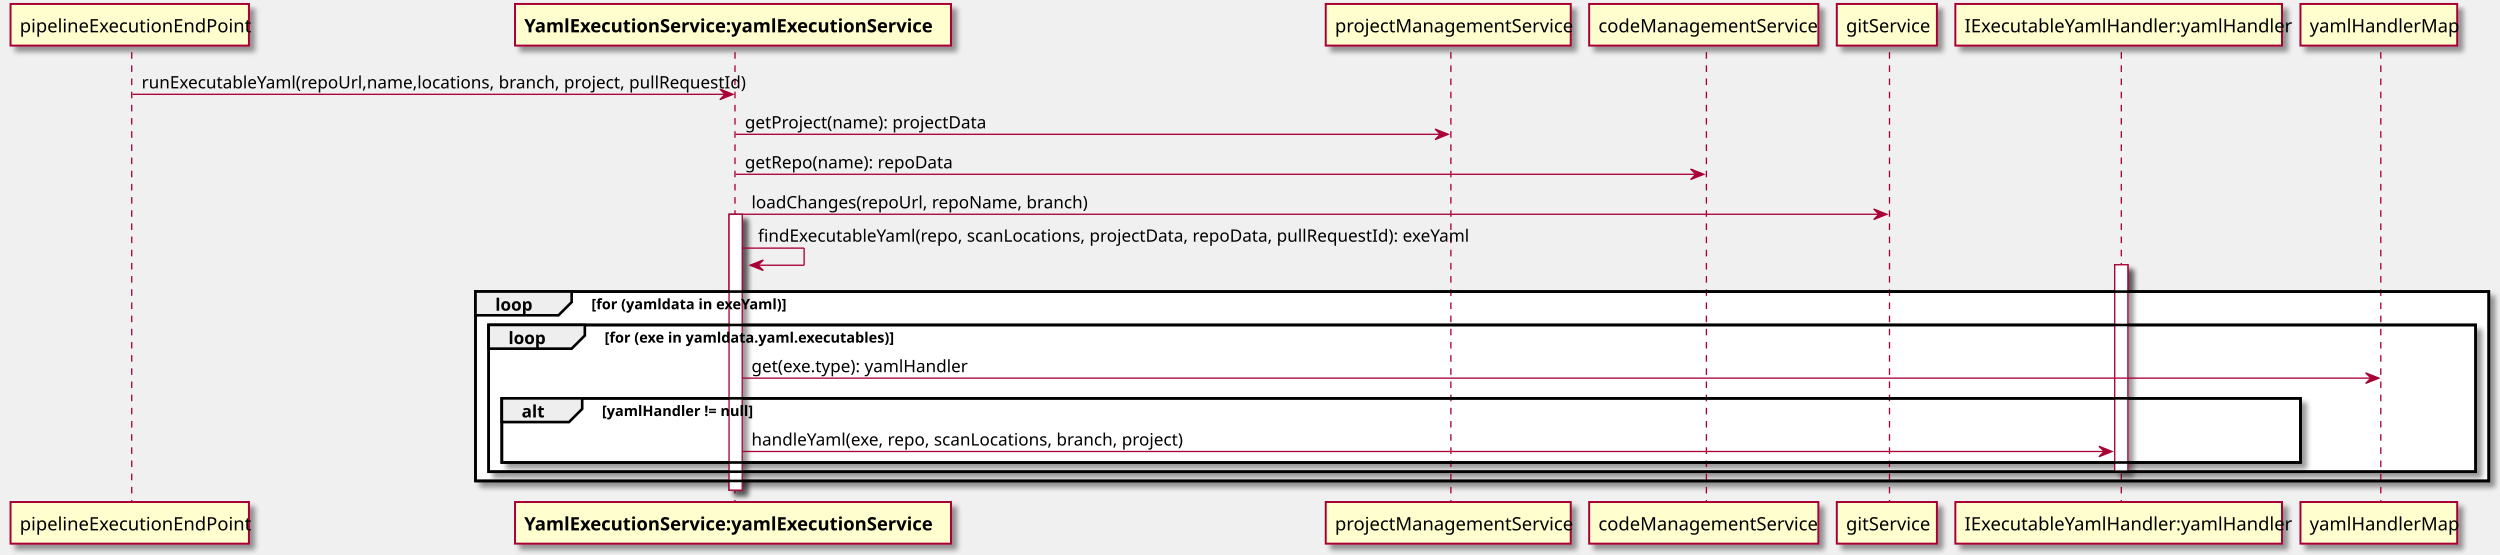
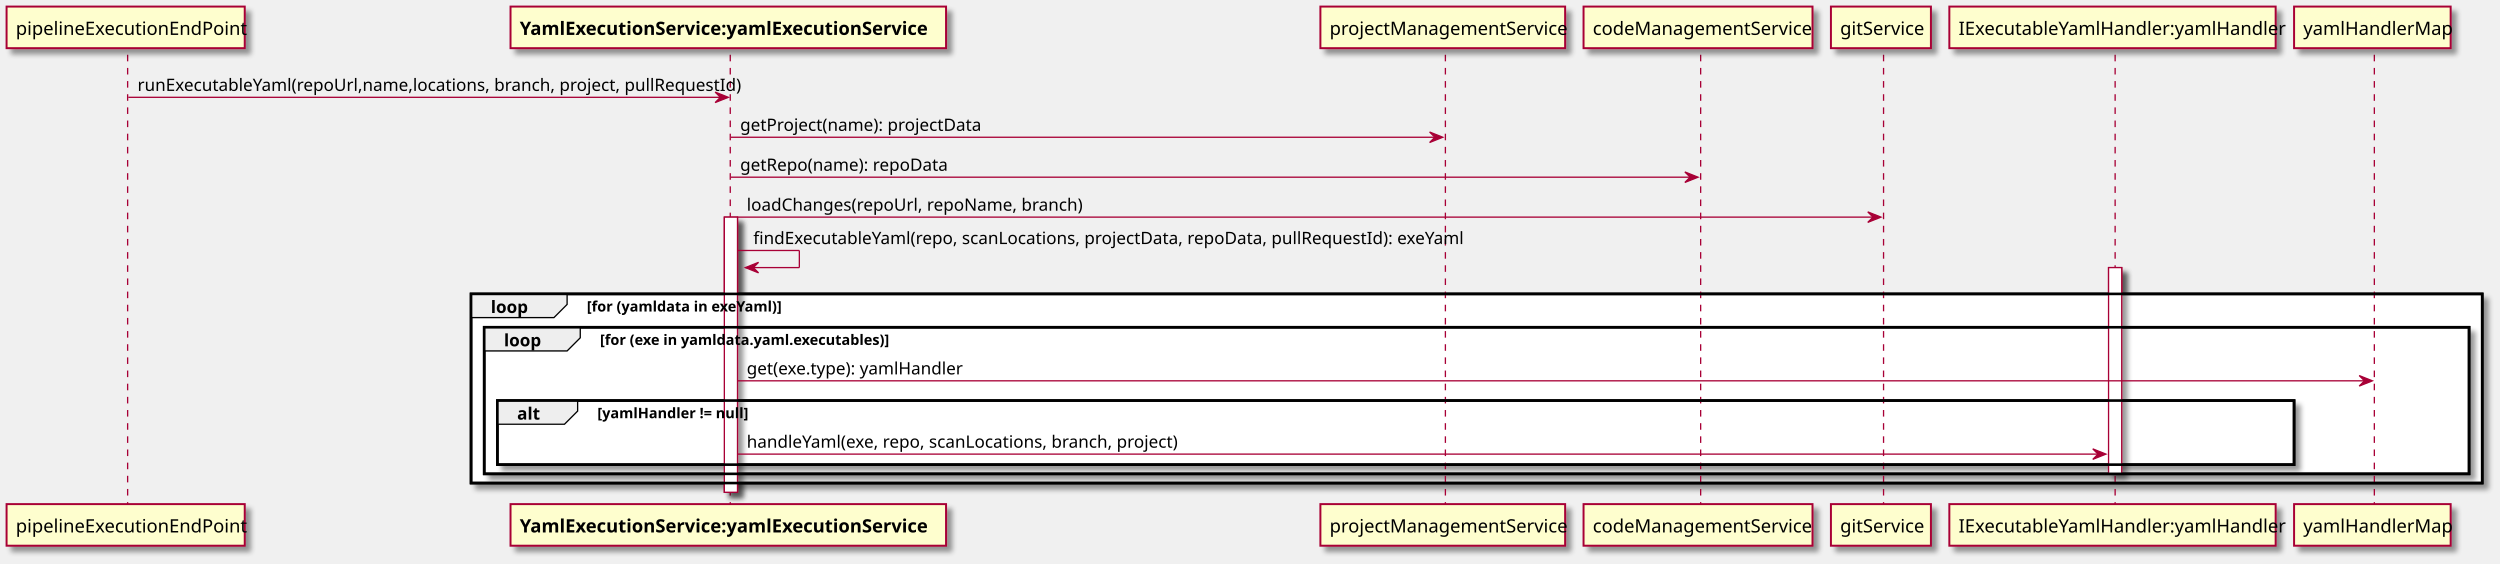
- <svg xmlns="http://www.w3.org/2000/svg" contentScriptType="application/ecmascript" contentStyleType="text/css" height="421px" preserveAspectRatio="none" style="width:1898px;height:421px;" version="1.1" viewBox="0 0 1898 421" width="1898px" zoomAndPan="magnify">
+ <svg xmlns="http://www.w3.org/2000/svg" contentScriptType="application/ecmascript" contentStyleType="text/css" height="428px" preserveAspectRatio="none" style="width:1900px;height:428px;" version="1.1" viewBox="0 0 1900 428" width="1900px" zoomAndPan="magnify">
  <defs>
-     <filter height="300%" id="fv9lvfl" width="300%" x="-1" y="-1">
+     <filter height="300%" id="f1v11tmo7ou5l8" width="300%" x="-1" y="-1">
      <feGaussianBlur result="blurOut" stdDeviation="2.0" />
      <feColorMatrix in="blurOut" result="blurOut2" type="matrix" values="0 0 0 0 0 0 0 0 0 0 0 0 0 0 0 0 0 0 .4 0" />
      <feOffset dx="4.0" dy="4.0" in="blurOut2" result="blurOut3" />
      <feBlend in="SourceGraphic" in2="blurOut3" mode="normal" />
    </filter>
  </defs>
  <g>
-     <rect fill="#FFFFFF" filter="url(#fv9lvfl)" height="209.461" style="stroke: #A80036; stroke-width: 1.0;" width="10" x="553.5" y="162.664" />
-     <rect fill="#FFFFFF" filter="url(#fv9lvfl)" height="157.109" style="stroke: #A80036; stroke-width: 1.0;" width="10" x="1605.5" y="201.016" />
-     <rect fill="#FFFFFF" filter="url(#fv9lvfl)" height="143.758" style="stroke: #000000; stroke-width: 2.0;" width="1528.5" x="361" y="221.367" />
-     <rect fill="#FFFFFF" filter="url(#fv9lvfl)" height="111.406" style="stroke: #000000; stroke-width: 2.0;" width="1508.5" x="371" y="246.719" />
-     <rect fill="#FFFFFF" filter="url(#fv9lvfl)" height="48.703" style="stroke: #000000; stroke-width: 2.0;" width="1365.5" x="381" y="302.422" />
-     <line style="stroke: #A80036; stroke-width: 1.0; stroke-dasharray: 5.0,5.0;" x1="100" x2="100" y1="39.609" y2="382.125" />
-     <line style="stroke: #A80036; stroke-width: 1.0; stroke-dasharray: 5.0,5.0;" x1="558" x2="558" y1="39.609" y2="382.125" />
-     <line style="stroke: #A80036; stroke-width: 1.0; stroke-dasharray: 5.0,5.0;" x1="1101.5" x2="1101.5" y1="39.609" y2="382.125" />
-     <line style="stroke: #A80036; stroke-width: 1.0; stroke-dasharray: 5.0,5.0;" x1="1295.5" x2="1295.5" y1="39.609" y2="382.125" />
-     <line style="stroke: #A80036; stroke-width: 1.0; stroke-dasharray: 5.0,5.0;" x1="1434.5" x2="1434.5" y1="39.609" y2="382.125" />
-     <line style="stroke: #A80036; stroke-width: 1.0; stroke-dasharray: 5.0,5.0;" x1="1610.5" x2="1610.5" y1="39.609" y2="382.125" />
-     <line style="stroke: #A80036; stroke-width: 1.0; stroke-dasharray: 5.0,5.0;" x1="1807.5" x2="1807.5" y1="39.609" y2="382.125" />
-     <rect fill="#FEFECE" filter="url(#fv9lvfl)" height="31.609" style="stroke: #A80036; stroke-width: 1.5;" width="181" x="8" y="3" />
-     <text fill="#000000" font-family="sans-serif" font-size="14" lengthAdjust="spacingAndGlyphs" textLength="167" x="15" y="24.533">pipelineExecutionEndPoint</text>
-     <rect fill="#FEFECE" filter="url(#fv9lvfl)" height="31.609" style="stroke: #A80036; stroke-width: 1.5;" width="181" x="8" y="381.125" />
-     <text fill="#000000" font-family="sans-serif" font-size="14" lengthAdjust="spacingAndGlyphs" textLength="167" x="15" y="402.658">pipelineExecutionEndPoint</text>
-     <rect fill="#FEFECE" filter="url(#fv9lvfl)" height="31.609" style="stroke: #A80036; stroke-width: 1.5;" width="331" x="391" y="3" />
-     <text fill="#000000" font-family="sans-serif" font-size="14" font-weight="bold" lengthAdjust="spacingAndGlyphs" textLength="317" x="398" y="24.533">YamlExecutionService:yamlExecutionService</text>
-     <rect fill="#FEFECE" filter="url(#fv9lvfl)" height="31.609" style="stroke: #A80036; stroke-width: 1.5;" width="331" x="391" y="381.125" />
-     <text fill="#000000" font-family="sans-serif" font-size="14" font-weight="bold" lengthAdjust="spacingAndGlyphs" textLength="317" x="398" y="402.658">YamlExecutionService:yamlExecutionService</text>
-     <rect fill="#FEFECE" filter="url(#fv9lvfl)" height="31.609" style="stroke: #A80036; stroke-width: 1.5;" width="186" x="1006.5" y="3" />
-     <text fill="#000000" font-family="sans-serif" font-size="14" lengthAdjust="spacingAndGlyphs" textLength="172" x="1013.5" y="24.533">projectManagementService</text>
-     <rect fill="#FEFECE" filter="url(#fv9lvfl)" height="31.609" style="stroke: #A80036; stroke-width: 1.5;" width="186" x="1006.5" y="381.125" />
-     <text fill="#000000" font-family="sans-serif" font-size="14" lengthAdjust="spacingAndGlyphs" textLength="172" x="1013.5" y="402.658">projectManagementService</text>
-     <rect fill="#FEFECE" filter="url(#fv9lvfl)" height="31.609" style="stroke: #A80036; stroke-width: 1.5;" width="174" x="1206.5" y="3" />
-     <text fill="#000000" font-family="sans-serif" font-size="14" lengthAdjust="spacingAndGlyphs" textLength="160" x="1213.5" y="24.533">codeManagementService</text>
-     <rect fill="#FEFECE" filter="url(#fv9lvfl)" height="31.609" style="stroke: #A80036; stroke-width: 1.5;" width="174" x="1206.5" y="381.125" />
-     <text fill="#000000" font-family="sans-serif" font-size="14" lengthAdjust="spacingAndGlyphs" textLength="160" x="1213.5" y="402.658">codeManagementService</text>
-     <rect fill="#FEFECE" filter="url(#fv9lvfl)" height="31.609" style="stroke: #A80036; stroke-width: 1.5;" width="76" x="1394.5" y="3" />
-     <text fill="#000000" font-family="sans-serif" font-size="14" lengthAdjust="spacingAndGlyphs" textLength="62" x="1401.5" y="24.533">gitService</text>
-     <rect fill="#FEFECE" filter="url(#fv9lvfl)" height="31.609" style="stroke: #A80036; stroke-width: 1.5;" width="76" x="1394.5" y="381.125" />
-     <text fill="#000000" font-family="sans-serif" font-size="14" lengthAdjust="spacingAndGlyphs" textLength="62" x="1401.5" y="402.658">gitService</text>
-     <rect fill="#FEFECE" filter="url(#fv9lvfl)" height="31.609" style="stroke: #A80036; stroke-width: 1.5;" width="248" x="1484.5" y="3" />
-     <text fill="#000000" font-family="sans-serif" font-size="14" lengthAdjust="spacingAndGlyphs" textLength="234" x="1491.5" y="24.533">IExecutableYamlHandler:yamlHandler</text>
-     <rect fill="#FEFECE" filter="url(#fv9lvfl)" height="31.609" style="stroke: #A80036; stroke-width: 1.5;" width="248" x="1484.5" y="381.125" />
-     <text fill="#000000" font-family="sans-serif" font-size="14" lengthAdjust="spacingAndGlyphs" textLength="234" x="1491.5" y="402.658">IExecutableYamlHandler:yamlHandler</text>
-     <rect fill="#FEFECE" filter="url(#fv9lvfl)" height="31.609" style="stroke: #A80036; stroke-width: 1.5;" width="119" x="1746.5" y="3" />
-     <text fill="#000000" font-family="sans-serif" font-size="14" lengthAdjust="spacingAndGlyphs" textLength="105" x="1753.5" y="24.533">yamlHandlerMap</text>
-     <rect fill="#FEFECE" filter="url(#fv9lvfl)" height="31.609" style="stroke: #A80036; stroke-width: 1.5;" width="119" x="1746.5" y="381.125" />
-     <text fill="#000000" font-family="sans-serif" font-size="14" lengthAdjust="spacingAndGlyphs" textLength="105" x="1753.5" y="402.658">yamlHandlerMap</text>
-     <rect fill="#FFFFFF" filter="url(#fv9lvfl)" height="209.461" style="stroke: #A80036; stroke-width: 1.0;" width="10" x="553.5" y="162.664" />
-     <rect fill="#FFFFFF" filter="url(#fv9lvfl)" height="157.109" style="stroke: #A80036; stroke-width: 1.0;" width="10" x="1605.5" y="201.016" />
-     <polygon fill="#A80036" points="546.5,67.609,556.5,71.609,546.5,75.609,550.5,71.609" style="stroke: #A80036; stroke-width: 1.0;" />
-     <line style="stroke: #A80036; stroke-width: 1.0;" x1="100.5" x2="552.5" y1="71.609" y2="71.609" />
-     <text fill="#000000" font-family="sans-serif" font-size="13" lengthAdjust="spacingAndGlyphs" textLength="434" x="107.5" y="67.105">runExecutableYaml(repoUrl,name,locations, branch, project, pullRequestId)</text>
-     <polygon fill="#A80036" points="1089.5,97.961,1099.5,101.961,1089.5,105.961,1093.5,101.961" style="stroke: #A80036; stroke-width: 1.0;" />
-     <line style="stroke: #A80036; stroke-width: 1.0;" x1="558.5" x2="1095.5" y1="101.961" y2="101.961" />
-     <text fill="#000000" font-family="sans-serif" font-size="13" lengthAdjust="spacingAndGlyphs" textLength="173" x="565.5" y="97.456">getProject(name): projectData</text>
-     <polygon fill="#A80036" points="1283.5,128.312,1293.5,132.312,1283.5,136.312,1287.5,132.312" style="stroke: #A80036; stroke-width: 1.0;" />
-     <line style="stroke: #A80036; stroke-width: 1.0;" x1="558.5" x2="1289.5" y1="132.312" y2="132.312" />
-     <text fill="#000000" font-family="sans-serif" font-size="13" lengthAdjust="spacingAndGlyphs" textLength="148" x="565.5" y="127.808">getRepo(name): repoData</text>
-     <polygon fill="#A80036" points="1422.5,158.664,1432.5,162.664,1422.5,166.664,1426.5,162.664" style="stroke: #A80036; stroke-width: 1.0;" />
-     <line style="stroke: #A80036; stroke-width: 1.0;" x1="563.5" x2="1428.5" y1="162.664" y2="162.664" />
-     <text fill="#000000" font-family="sans-serif" font-size="13" lengthAdjust="spacingAndGlyphs" textLength="238" x="570.5" y="158.159">loadChanges(repoUrl, repoName, branch)</text>
-     <line style="stroke: #A80036; stroke-width: 1.0;" x1="563.5" x2="610.5" y1="188.367" y2="188.367" />
-     <line style="stroke: #A80036; stroke-width: 1.0;" x1="610.5" x2="610.5" y1="188.367" y2="201.367" />
-     <line style="stroke: #A80036; stroke-width: 1.0;" x1="569.5" x2="610.5" y1="201.367" y2="201.367" />
-     <polygon fill="#A80036" points="579.5,197.367,569.5,201.367,579.5,205.367,575.5,201.367" style="stroke: #A80036; stroke-width: 1.0;" />
-     <text fill="#000000" font-family="sans-serif" font-size="13" lengthAdjust="spacingAndGlyphs" textLength="519" x="575.5" y="183.511">findExecutableYaml(repo, scanLocations, projectData, repoData, pullRequestId): exeYaml</text>
-     <rect fill="none" height="143.758" style="stroke: #000000; stroke-width: 2.0;" width="1528.5" x="361" y="221.367" />
-     <polygon fill="#EEEEEE" points="361,221.367,434,221.367,434,229.367,424,239.367,361,239.367,361,221.367" style="stroke: #000000; stroke-width: 2.0;" />
-     <text fill="#000000" font-family="sans-serif" font-size="13" font-weight="bold" lengthAdjust="spacingAndGlyphs" textLength="28" x="376" y="235.862">loop</text>
-     <text fill="#000000" font-family="sans-serif" font-size="11" font-weight="bold" lengthAdjust="spacingAndGlyphs" textLength="147" x="449" y="234.786">[for (yamldata in exeYaml)]</text>
-     <rect fill="none" height="111.406" style="stroke: #000000; stroke-width: 2.0;" width="1508.5" x="371" y="246.719" />
-     <polygon fill="#EEEEEE" points="371,246.719,444,246.719,444,254.719,434,264.719,371,264.719,371,246.719" style="stroke: #000000; stroke-width: 2.0;" />
-     <text fill="#000000" font-family="sans-serif" font-size="13" font-weight="bold" lengthAdjust="spacingAndGlyphs" textLength="28" x="386" y="261.214">loop</text>
-     <text fill="#000000" font-family="sans-serif" font-size="11" font-weight="bold" lengthAdjust="spacingAndGlyphs" textLength="219" x="459" y="260.138">[for (exe in yamldata.yaml.executables)]</text>
-     <polygon fill="#A80036" points="1796,283.07,1806,287.07,1796,291.07,1800,287.07" style="stroke: #A80036; stroke-width: 1.0;" />
-     <line style="stroke: #A80036; stroke-width: 1.0;" x1="563.5" x2="1802" y1="287.07" y2="287.07" />
-     <text fill="#000000" font-family="sans-serif" font-size="13" lengthAdjust="spacingAndGlyphs" textLength="156" x="570.5" y="282.565">get(exe.type): yamlHandler</text>
-     <rect fill="none" height="48.703" style="stroke: #000000; stroke-width: 2.0;" width="1365.5" x="381" y="302.422" />
-     <polygon fill="#EEEEEE" points="381,302.422,442,302.422,442,310.422,432,320.422,381,320.422,381,302.422" style="stroke: #000000; stroke-width: 2.0;" />
-     <text fill="#000000" font-family="sans-serif" font-size="13" font-weight="bold" lengthAdjust="spacingAndGlyphs" textLength="16" x="396" y="316.917">alt</text>
-     <text fill="#000000" font-family="sans-serif" font-size="11" font-weight="bold" lengthAdjust="spacingAndGlyphs" textLength="111" x="457" y="315.841">[yamlHandler != null]</text>
-     <polygon fill="#A80036" points="1593.5,338.773,1603.5,342.773,1593.5,346.773,1597.5,342.773" style="stroke: #A80036; stroke-width: 1.0;" />
-     <line style="stroke: #A80036; stroke-width: 1.0;" x1="563.5" x2="1599.5" y1="342.773" y2="342.773" />
-     <text fill="#000000" font-family="sans-serif" font-size="13" lengthAdjust="spacingAndGlyphs" textLength="316" x="570.5" y="338.269">handleYaml(exe, repo, scanLocations, branch, project)</text>
+     <rect fill="#FFFFFF" filter="url(#f1v11tmo7ou5l8)" height="209.109" style="stroke:#A80036;stroke-width:1.0;" width="10" x="550.5" y="165.016" />
+     <rect fill="#FFFFFF" filter="url(#f1v11tmo7ou5l8)" height="156.758" style="stroke:#A80036;stroke-width:1.0;" width="10" x="1602.5" y="203.367" />
+     <rect fill="#FFFFFF" filter="url(#f1v11tmo7ou5l8)" height="143.758" style="stroke:#000000;stroke-width:2.0;" width="1528.5" x="358" y="223.367" />
+     <rect fill="#FFFFFF" filter="url(#f1v11tmo7ou5l8)" height="111.406" style="stroke:#000000;stroke-width:2.0;" width="1508.5" x="368" y="248.719" />
+     <rect fill="#FFFFFF" filter="url(#f1v11tmo7ou5l8)" height="48.703" style="stroke:#000000;stroke-width:2.0;" width="1365.5" x="378" y="304.422" />
+     <line style="stroke:#A80036;stroke-width:1.0;stroke-dasharray:5.0,5.0;" x1="97" x2="97" y1="41.609" y2="384.125" />
+     <line style="stroke:#A80036;stroke-width:1.0;stroke-dasharray:5.0,5.0;" x1="555" x2="555" y1="41.609" y2="384.125" />
+     <line style="stroke:#A80036;stroke-width:1.0;stroke-dasharray:5.0,5.0;" x1="1098.5" x2="1098.5" y1="41.609" y2="384.125" />
+     <line style="stroke:#A80036;stroke-width:1.0;stroke-dasharray:5.0,5.0;" x1="1292.5" x2="1292.5" y1="41.609" y2="384.125" />
+     <line style="stroke:#A80036;stroke-width:1.0;stroke-dasharray:5.0,5.0;" x1="1431.5" x2="1431.5" y1="41.609" y2="384.125" />
+     <line style="stroke:#A80036;stroke-width:1.0;stroke-dasharray:5.0,5.0;" x1="1607.5" x2="1607.5" y1="41.609" y2="384.125" />
+     <line style="stroke:#A80036;stroke-width:1.0;stroke-dasharray:5.0,5.0;" x1="1804.5" x2="1804.5" y1="41.609" y2="384.125" />
+     <rect fill="#FEFECE" filter="url(#f1v11tmo7ou5l8)" height="31.609" style="stroke:#A80036;stroke-width:1.5;" width="181" x="5" y="5" />
+     <text fill="#000000" font-family="sans-serif" font-size="14" lengthAdjust="spacing" textLength="167" x="12" y="26.533">pipelineExecutionEndPoint</text>
+     <rect fill="#FEFECE" filter="url(#f1v11tmo7ou5l8)" height="31.609" style="stroke:#A80036;stroke-width:1.5;" width="181" x="5" y="383.125" />
+     <text fill="#000000" font-family="sans-serif" font-size="14" lengthAdjust="spacing" textLength="167" x="12" y="404.658">pipelineExecutionEndPoint</text>
+     <rect fill="#FEFECE" filter="url(#f1v11tmo7ou5l8)" height="31.609" style="stroke:#A80036;stroke-width:1.5;" width="331" x="388" y="5" />
+     <text fill="#000000" font-family="sans-serif" font-size="14" font-weight="bold" lengthAdjust="spacing" textLength="317" x="395" y="26.533">YamlExecutionService:yamlExecutionService</text>
+     <rect fill="#FEFECE" filter="url(#f1v11tmo7ou5l8)" height="31.609" style="stroke:#A80036;stroke-width:1.5;" width="331" x="388" y="383.125" />
+     <text fill="#000000" font-family="sans-serif" font-size="14" font-weight="bold" lengthAdjust="spacing" textLength="317" x="395" y="404.658">YamlExecutionService:yamlExecutionService</text>
+     <rect fill="#FEFECE" filter="url(#f1v11tmo7ou5l8)" height="31.609" style="stroke:#A80036;stroke-width:1.5;" width="186" x="1003.5" y="5" />
+     <text fill="#000000" font-family="sans-serif" font-size="14" lengthAdjust="spacing" textLength="172" x="1010.5" y="26.533">projectManagementService</text>
+     <rect fill="#FEFECE" filter="url(#f1v11tmo7ou5l8)" height="31.609" style="stroke:#A80036;stroke-width:1.5;" width="186" x="1003.5" y="383.125" />
+     <text fill="#000000" font-family="sans-serif" font-size="14" lengthAdjust="spacing" textLength="172" x="1010.5" y="404.658">projectManagementService</text>
+     <rect fill="#FEFECE" filter="url(#f1v11tmo7ou5l8)" height="31.609" style="stroke:#A80036;stroke-width:1.5;" width="174" x="1203.5" y="5" />
+     <text fill="#000000" font-family="sans-serif" font-size="14" lengthAdjust="spacing" textLength="160" x="1210.5" y="26.533">codeManagementService</text>
+     <rect fill="#FEFECE" filter="url(#f1v11tmo7ou5l8)" height="31.609" style="stroke:#A80036;stroke-width:1.5;" width="174" x="1203.5" y="383.125" />
+     <text fill="#000000" font-family="sans-serif" font-size="14" lengthAdjust="spacing" textLength="160" x="1210.5" y="404.658">codeManagementService</text>
+     <rect fill="#FEFECE" filter="url(#f1v11tmo7ou5l8)" height="31.609" style="stroke:#A80036;stroke-width:1.5;" width="76" x="1391.5" y="5" />
+     <text fill="#000000" font-family="sans-serif" font-size="14" lengthAdjust="spacing" textLength="62" x="1398.5" y="26.533">gitService</text>
+     <rect fill="#FEFECE" filter="url(#f1v11tmo7ou5l8)" height="31.609" style="stroke:#A80036;stroke-width:1.5;" width="76" x="1391.5" y="383.125" />
+     <text fill="#000000" font-family="sans-serif" font-size="14" lengthAdjust="spacing" textLength="62" x="1398.5" y="404.658">gitService</text>
+     <rect fill="#FEFECE" filter="url(#f1v11tmo7ou5l8)" height="31.609" style="stroke:#A80036;stroke-width:1.5;" width="248" x="1481.5" y="5" />
+     <text fill="#000000" font-family="sans-serif" font-size="14" lengthAdjust="spacing" textLength="234" x="1488.5" y="26.533">IExecutableYamlHandler:yamlHandler</text>
+     <rect fill="#FEFECE" filter="url(#f1v11tmo7ou5l8)" height="31.609" style="stroke:#A80036;stroke-width:1.5;" width="248" x="1481.5" y="383.125" />
+     <text fill="#000000" font-family="sans-serif" font-size="14" lengthAdjust="spacing" textLength="234" x="1488.5" y="404.658">IExecutableYamlHandler:yamlHandler</text>
+     <rect fill="#FEFECE" filter="url(#f1v11tmo7ou5l8)" height="31.609" style="stroke:#A80036;stroke-width:1.5;" width="119" x="1743.5" y="5" />
+     <text fill="#000000" font-family="sans-serif" font-size="14" lengthAdjust="spacing" textLength="105" x="1750.5" y="26.533">yamlHandlerMap</text>
+     <rect fill="#FEFECE" filter="url(#f1v11tmo7ou5l8)" height="31.609" style="stroke:#A80036;stroke-width:1.5;" width="119" x="1743.5" y="383.125" />
+     <text fill="#000000" font-family="sans-serif" font-size="14" lengthAdjust="spacing" textLength="105" x="1750.5" y="404.658">yamlHandlerMap</text>
+     <rect fill="#FFFFFF" filter="url(#f1v11tmo7ou5l8)" height="209.109" style="stroke:#A80036;stroke-width:1.0;" width="10" x="550.5" y="165.016" />
+     <rect fill="#FFFFFF" filter="url(#f1v11tmo7ou5l8)" height="156.758" style="stroke:#A80036;stroke-width:1.0;" width="10" x="1602.5" y="203.367" />
+     <polygon fill="#A80036" points="543.5,69.961,553.5,73.961,543.5,77.961,547.5,73.961" style="stroke:#A80036;stroke-width:1.0;" />
+     <line style="stroke:#A80036;stroke-width:1.0;" x1="97.5" x2="549.5" y1="73.961" y2="73.961" />
+     <text fill="#000000" font-family="sans-serif" font-size="13" lengthAdjust="spacing" textLength="434" x="104.5" y="69.105">runExecutableYaml(repoUrl,name,locations, branch, project, pullRequestId)</text>
+     <polygon fill="#A80036" points="1086.5,100.312,1096.5,104.312,1086.5,108.312,1090.5,104.312" style="stroke:#A80036;stroke-width:1.0;" />
+     <line style="stroke:#A80036;stroke-width:1.0;" x1="555.5" x2="1092.5" y1="104.312" y2="104.312" />
+     <text fill="#000000" font-family="sans-serif" font-size="13" lengthAdjust="spacing" textLength="173" x="562.5" y="99.456">getProject(name): projectData</text>
+     <polygon fill="#A80036" points="1280.5,130.664,1290.5,134.664,1280.5,138.664,1284.5,134.664" style="stroke:#A80036;stroke-width:1.0;" />
+     <line style="stroke:#A80036;stroke-width:1.0;" x1="555.5" x2="1286.5" y1="134.664" y2="134.664" />
+     <text fill="#000000" font-family="sans-serif" font-size="13" lengthAdjust="spacing" textLength="148" x="562.5" y="129.808">getRepo(name): repoData</text>
+     <polygon fill="#A80036" points="1419.5,161.016,1429.5,165.016,1419.5,169.016,1423.5,165.016" style="stroke:#A80036;stroke-width:1.0;" />
+     <line style="stroke:#A80036;stroke-width:1.0;" x1="560.5" x2="1425.5" y1="165.016" y2="165.016" />
+     <text fill="#000000" font-family="sans-serif" font-size="13" lengthAdjust="spacing" textLength="238" x="567.5" y="160.159">loadChanges(repoUrl, repoName, branch)</text>
+     <line style="stroke:#A80036;stroke-width:1.0;" x1="560.5" x2="607.5" y1="190.367" y2="190.367" />
+     <line style="stroke:#A80036;stroke-width:1.0;" x1="607.5" x2="607.5" y1="190.367" y2="203.367" />
+     <line style="stroke:#A80036;stroke-width:1.0;" x1="566.5" x2="607.5" y1="203.367" y2="203.367" />
+     <polygon fill="#A80036" points="576.5,199.367,566.5,203.367,576.5,207.367,572.5,203.367" style="stroke:#A80036;stroke-width:1.0;" />
+     <text fill="#000000" font-family="sans-serif" font-size="13" lengthAdjust="spacing" textLength="519" x="572.5" y="185.511">findExecutableYaml(repo, scanLocations, projectData, repoData, pullRequestId): exeYaml</text>
+     <path d="M358,223.367 L431,223.367 L431,231.367 L421,241.367 L358,241.367 L358,223.367 " fill="#EEEEEE" style="stroke:#000000;stroke-width:1.0;" />
+     <rect fill="none" height="143.758" style="stroke:#000000;stroke-width:2.0;" width="1528.5" x="358" y="223.367" />
+     <text fill="#000000" font-family="sans-serif" font-size="13" font-weight="bold" lengthAdjust="spacing" textLength="28" x="373" y="237.862">loop</text>
+     <text fill="#000000" font-family="sans-serif" font-size="11" font-weight="bold" lengthAdjust="spacing" textLength="147" x="446" y="236.786">[for (yamldata in exeYaml)]</text>
+     <path d="M368,248.719 L441,248.719 L441,256.719 L431,266.719 L368,266.719 L368,248.719 " fill="#EEEEEE" style="stroke:#000000;stroke-width:1.0;" />
+     <rect fill="none" height="111.406" style="stroke:#000000;stroke-width:2.0;" width="1508.5" x="368" y="248.719" />
+     <text fill="#000000" font-family="sans-serif" font-size="13" font-weight="bold" lengthAdjust="spacing" textLength="28" x="383" y="263.214">loop</text>
+     <text fill="#000000" font-family="sans-serif" font-size="11" font-weight="bold" lengthAdjust="spacing" textLength="219" x="456" y="262.138">[for (exe in yamldata.yaml.executables)]</text>
+     <polygon fill="#A80036" points="1793,285.422,1803,289.422,1793,293.422,1797,289.422" style="stroke:#A80036;stroke-width:1.0;" />
+     <line style="stroke:#A80036;stroke-width:1.0;" x1="560.5" x2="1799" y1="289.422" y2="289.422" />
+     <text fill="#000000" font-family="sans-serif" font-size="13" lengthAdjust="spacing" textLength="156" x="567.5" y="284.565">get(exe.type): yamlHandler</text>
+     <path d="M378,304.422 L439,304.422 L439,312.422 L429,322.422 L378,322.422 L378,304.422 " fill="#EEEEEE" style="stroke:#000000;stroke-width:1.0;" />
+     <rect fill="none" height="48.703" style="stroke:#000000;stroke-width:2.0;" width="1365.5" x="378" y="304.422" />
+     <text fill="#000000" font-family="sans-serif" font-size="13" font-weight="bold" lengthAdjust="spacing" textLength="16" x="393" y="318.917">alt</text>
+     <text fill="#000000" font-family="sans-serif" font-size="11" font-weight="bold" lengthAdjust="spacing" textLength="111" x="454" y="317.841">[yamlHandler != null]</text>
+     <polygon fill="#A80036" points="1590.5,341.125,1600.5,345.125,1590.5,349.125,1594.5,345.125" style="stroke:#A80036;stroke-width:1.0;" />
+     <line style="stroke:#A80036;stroke-width:1.0;" x1="560.5" x2="1596.5" y1="345.125" y2="345.125" />
+     <text fill="#000000" font-family="sans-serif" font-size="13" lengthAdjust="spacing" textLength="316" x="567.5" y="340.269">handleYaml(exe, repo, scanLocations, branch, project)</text>
  </g>
</svg>
